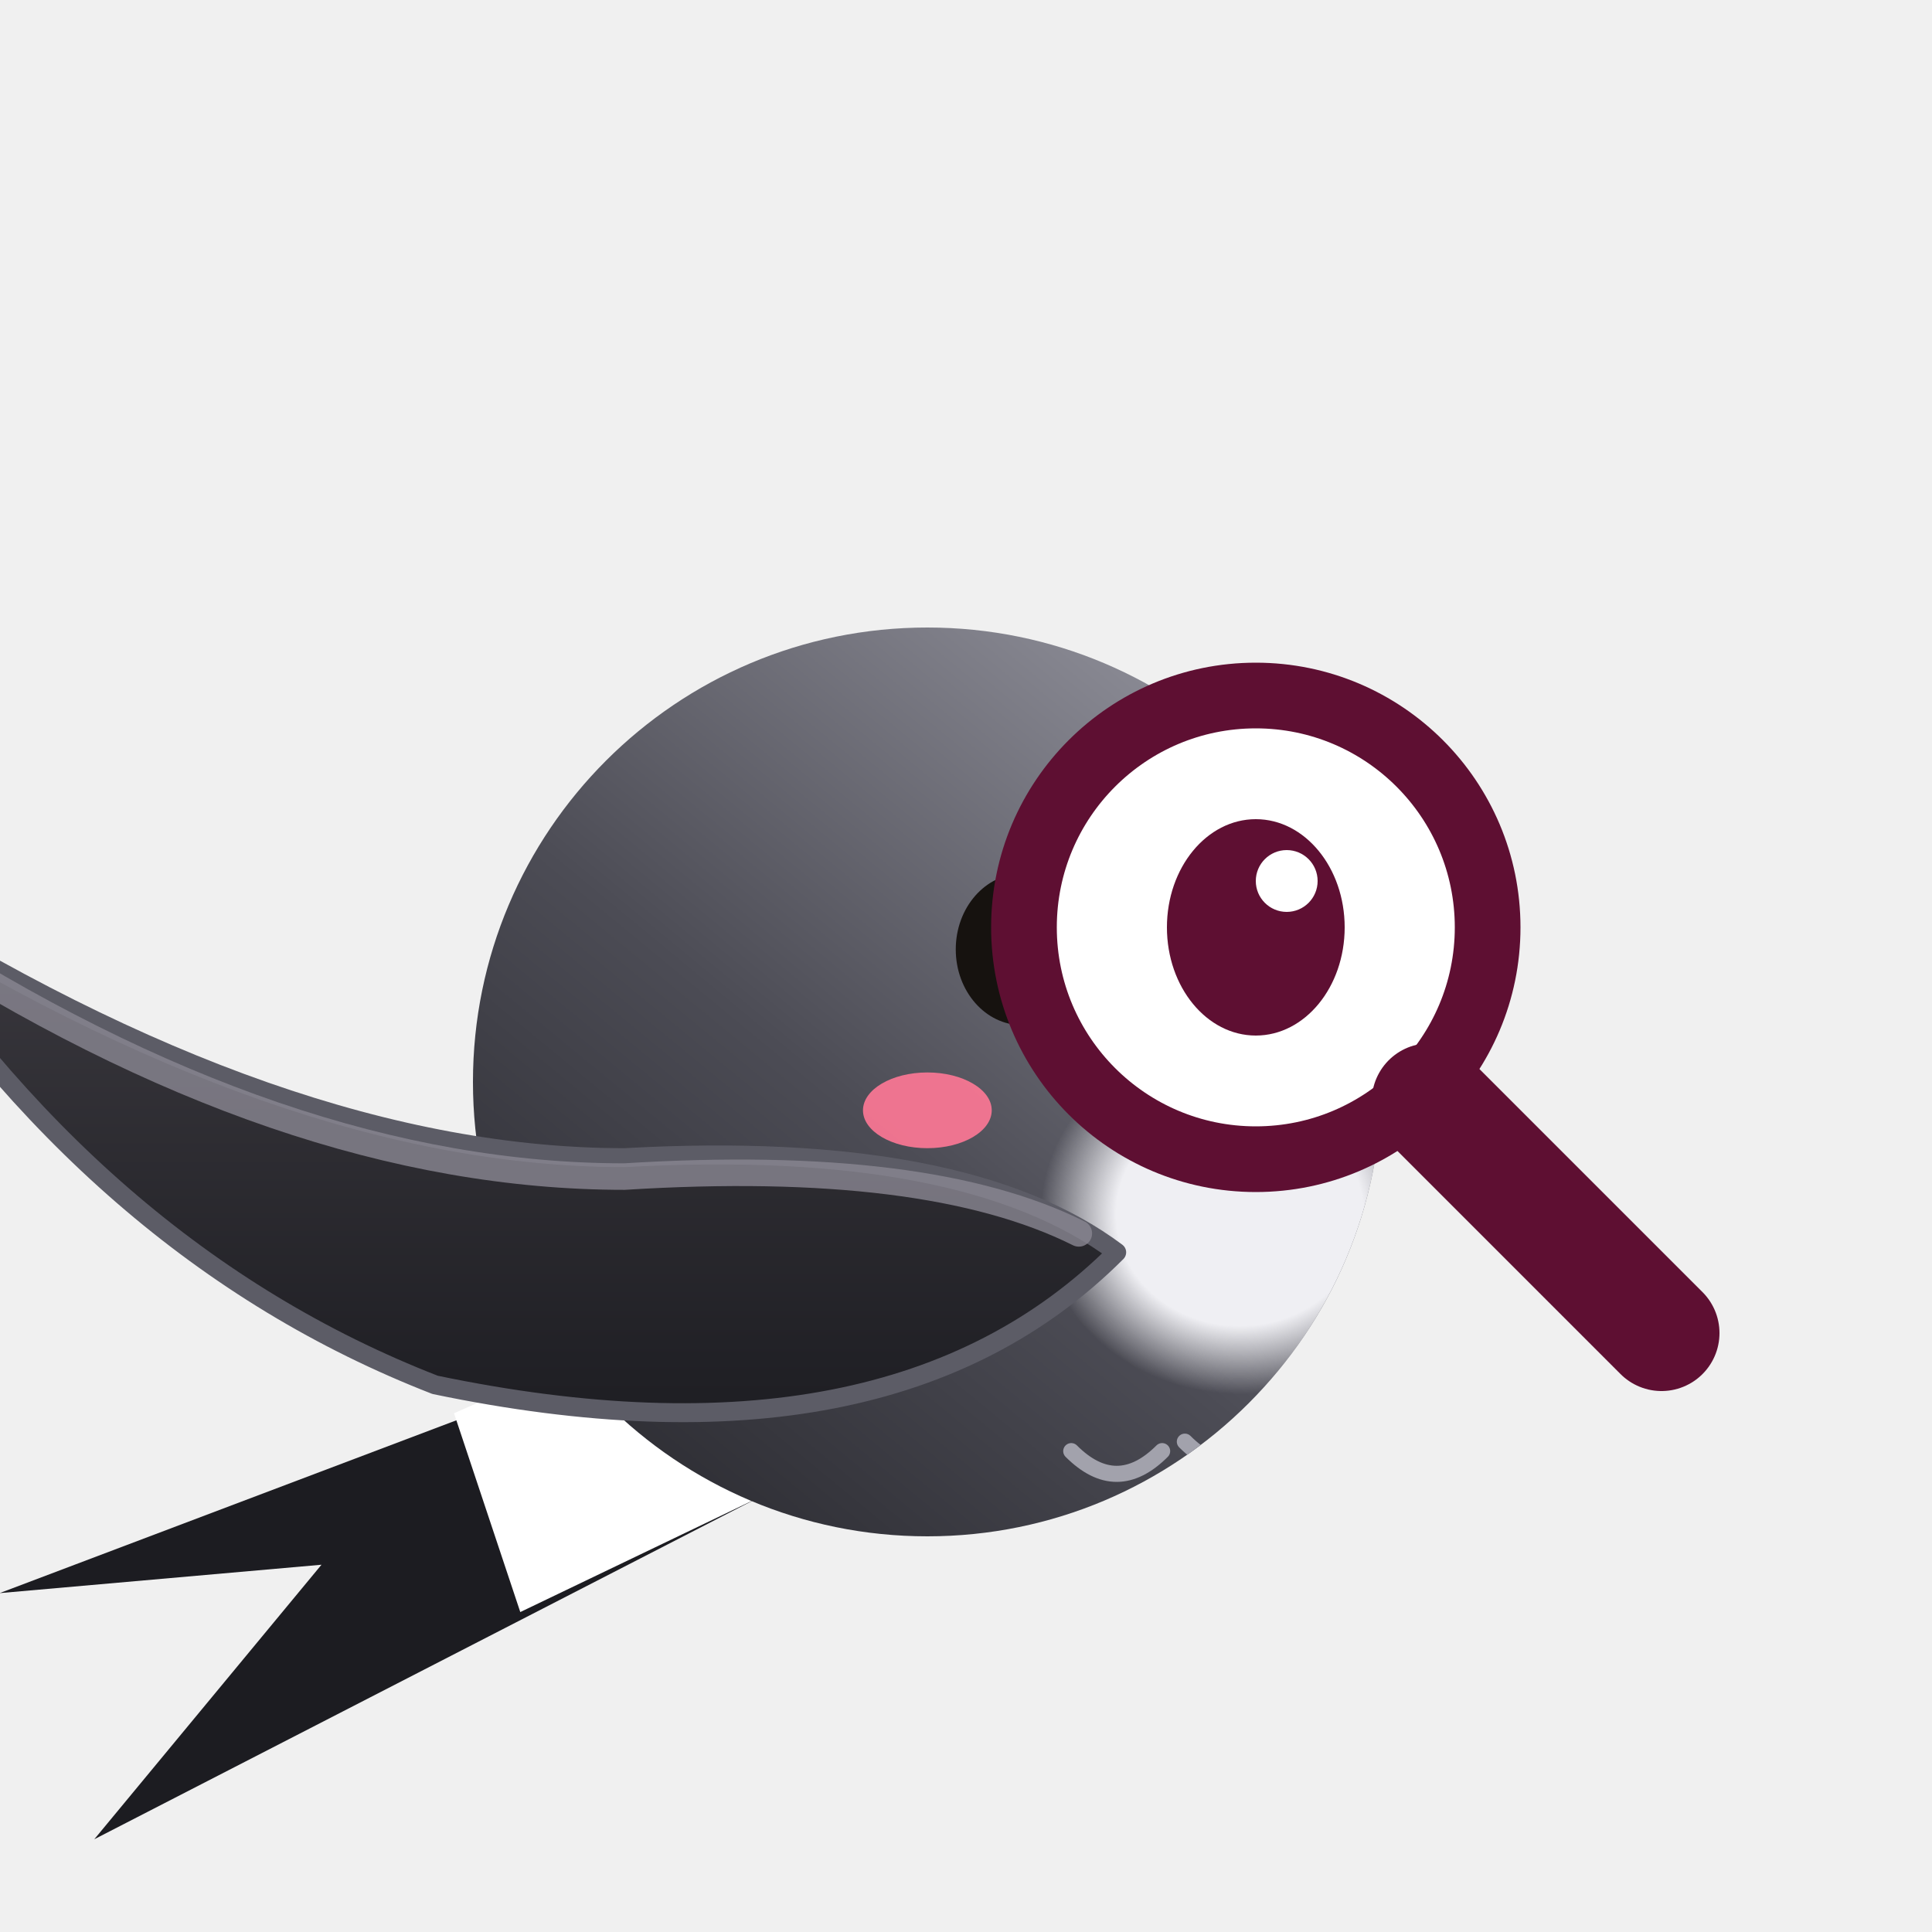
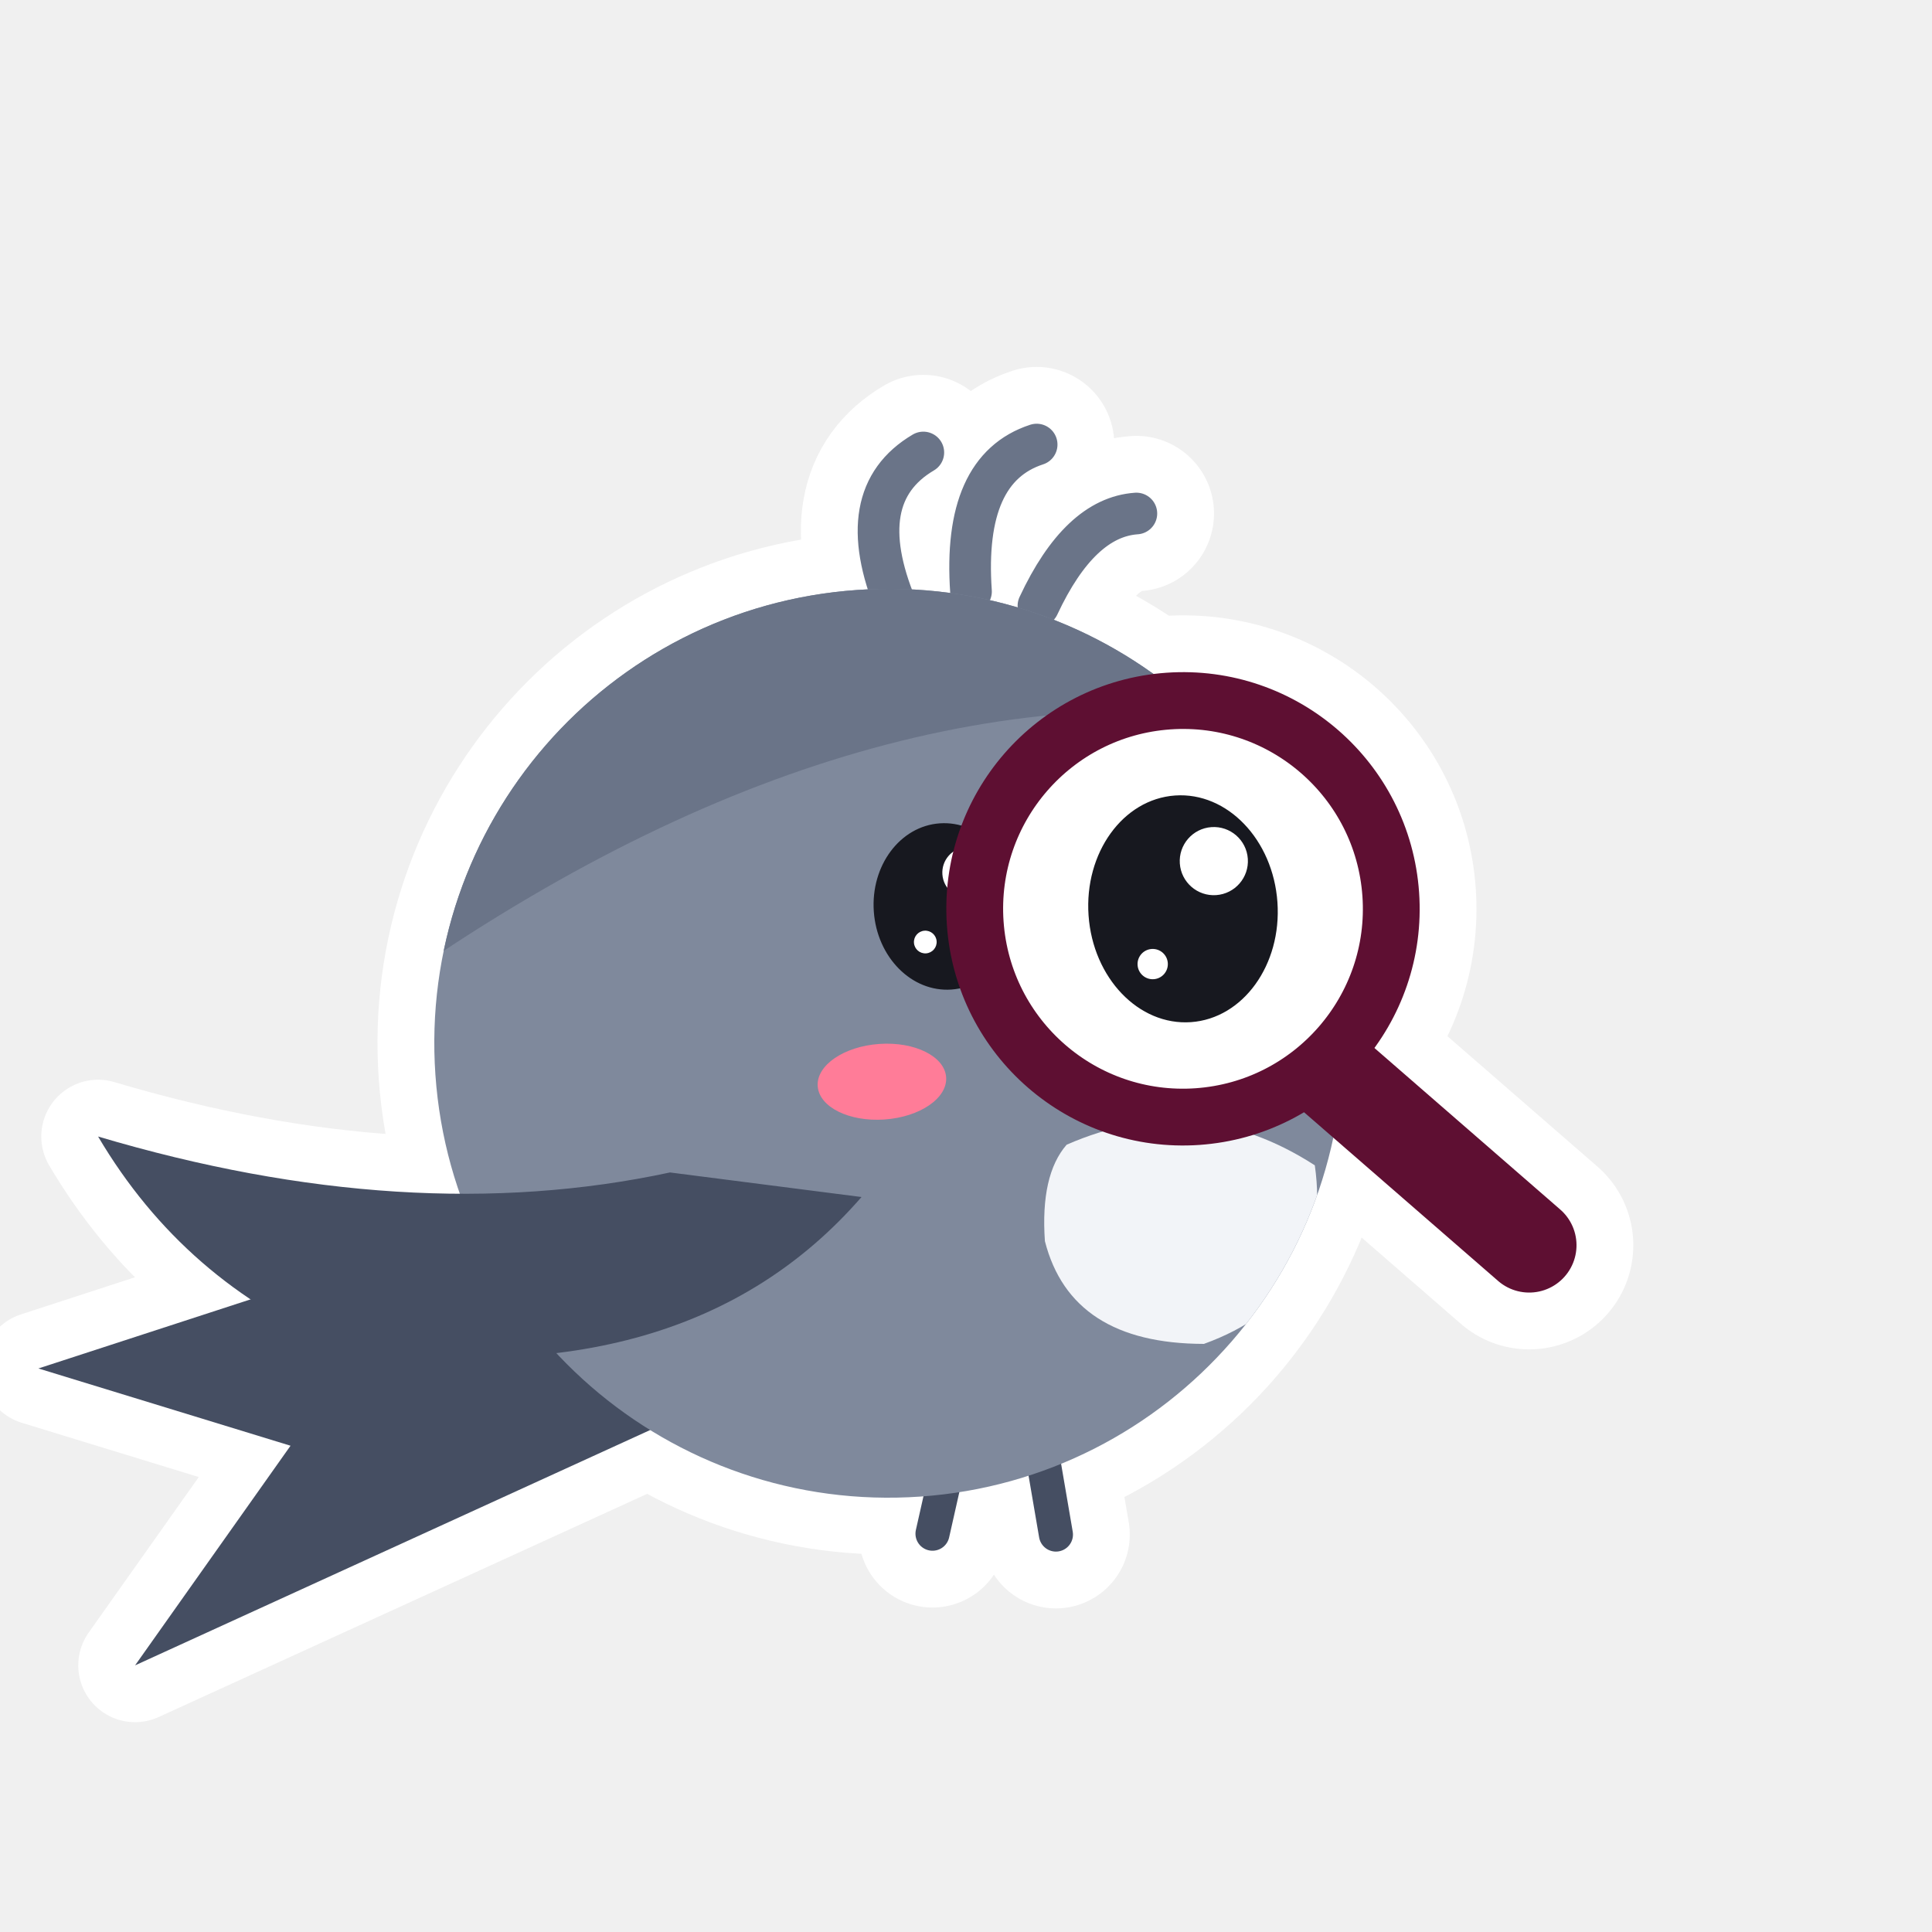
<svg xmlns="http://www.w3.org/2000/svg" viewBox="0 0 100 100" width="1024" height="1024">
-   <g transform="translate(48 56) scale(0.98)">
+   <g>
+     <g transform="translate(46 54) rotate(-4) scale(0.98)">
+       <defs>
+         <clipPath id="whd">
+           <circle r="24" stroke="#FFFFFF" stroke-width="6" stroke-linejoin="round" />
+         </clipPath>
+       </defs>
+       <path d="M-14 6 L-46 14 L-33 19 L-42 30 L-10 18 Z" fill="#FFFFFF" stroke="#FFFFFF" stroke-width="6" stroke-linejoin="round" />
+       <path d="M2 21 l-1.5 5 M6.5 21.5 l0.5 5" fill="none" stroke="#FFFFFF" stroke-width="7.8" stroke-linecap="round" />
+       <path d="M2 -23 Q0 -29 4 -31 M6 -23.5 Q6 -30 10 -31 M9.5 -22.5 Q12 -27 15 -27" fill="none" stroke="#FFFFFF" stroke-width="8.2" stroke-linecap="round" />
+       <circle r="24" fill="#FFFFFF" stroke="#FFFFFF" stroke-width="6" stroke-linejoin="round" />
+       <g clip-path="url(#whd)">
+         <path d="M-24 -24 L24 -24 L24 -15 Q2 -21 -24 -6 Z" fill="#FFFFFF" stroke="#FFFFFF" stroke-width="6" stroke-linejoin="round" />
+         <path d="M-26 0 Q-23 15 -8 25 L-14 30 L-32 10 Z" fill="#FFFFFF" stroke="#FFFFFF" stroke-width="6" stroke-linejoin="round" />
+         <path d="M9 6 Q16 3.5 22 8 Q22.5 15 15.5 17 Q8.5 16.5 7.5 11 Q7.5 7.5 9 6 Z" fill="#FFFFFF" stroke="#FFFFFF" stroke-width="6" stroke-linejoin="round" />
+       </g>
+       <path d="M-2 8 Q-12 18 -30 14 Q-38 10 -42 2 Q-26 8 -12 6 Z" fill="#FFFFFF" stroke="#FFFFFF" stroke-width="6" stroke-linejoin="round" />
+       <ellipse cx="3.5" cy="-7" rx="3.8" ry="4.4" fill="#FFFFFF" stroke="#FFFFFF" stroke-width="6" stroke-linejoin="round" />
+       <circle cx="4.8" cy="-8.7" r="1.35" fill="#FFFFFF" stroke="#FFFFFF" stroke-width="6" stroke-linejoin="round" />
+       <circle cx="2.3" cy="-5.2" r="0.6" fill="#FFFFFF" stroke="#FFFFFF" stroke-width="6" stroke-linejoin="round" />
+       <path d="M19.5 -3.2 Q28.5 -0.4 19.5 2.8 Z" fill="#FFFFFF" stroke="#FFFFFF" stroke-width="7.1" stroke-linejoin="round" />
+       <ellipse cx="-0.5" cy="2" rx="3.4" ry="2" fill="#FFFFFF" stroke="#FFFFFF" stroke-width="6" stroke-linejoin="round" />
+       <ellipse cx="13" cy="3.4" rx="3" ry="1.8" fill="#FFFFFF" stroke="#FFFFFF" stroke-width="6" stroke-linejoin="round" />
+       <path d="M23 3 L33 13" stroke="#FFFFFF" stroke-width="11" stroke-linecap="round" />
+       <circle cx="16" cy="-6" r="11" fill="#FFFFFF" stroke="#FFFFFF" stroke-width="9" />
+       <ellipse cx="16" cy="-6" rx="5" ry="6" fill="#FFFFFF" stroke="#FFFFFF" stroke-width="6" stroke-linejoin="round" />
+       <circle cx="17.8" cy="-8.4" r="1.8" fill="#FFFFFF" stroke="#FFFFFF" stroke-width="6" stroke-linejoin="round" />
+       <circle cx="14.2" cy="-3.2" r="0.8" fill="#FFFFFF" stroke="#FFFFFF" stroke-width="6" stroke-linejoin="round" />
+     </g>
+   </g>
+   <g transform="translate(46 54) rotate(-4) scale(0.98)">
    <defs>
-       <clipPath id="cq28">
+       <clipPath id="bhd">
        <circle r="24" />
      </clipPath>
-       <linearGradient id="gq28" x1="0.85" y1="0.1" x2="0.15" y2="0.95">
-         <stop offset="0" stop-color="#8C8C96" />
-         <stop offset="0.55" stop-color="#4C4C55" />
-         <stop offset="1" stop-color="#2C2C32" />
-       </linearGradient>
-       <linearGradient id="wq28" x1="0" y1="0" x2="0" y2="1">
-         <stop offset="0" stop-color="#3C3A40" />
-         <stop offset="1" stop-color="#1E1E23" />
-       </linearGradient>
-       <radialGradient id="tq28" cx="0.5" cy="0.5" r="0.5">
-         <stop offset="0" stop-color="#EFEFF3" />
-         <stop offset="0.62" stop-color="#EFEFF3" />
-         <stop offset="1" stop-color="#EFEFF3" stop-opacity="0" />
-       </radialGradient>
    </defs>
-     <path d="M-12 13 L-49 27 L-32 25.5 L-44 40 L-9 22 Z" fill="#1C1C21" />
-     <path d="M-12.5 12 L-25 17.5 L-21.5 28 L-9 22 Z" fill="#FFFFFF" />
-     <circle r="24" fill="url(#gq28)" />
-     <g clip-path="url(#cq28)">
-       <ellipse cx="16.5" cy="7" rx="10.5" ry="9.5" fill="url(#tq28)" />
-       <path d="M7.6 19.5 Q10 21.9 12.4 19.5" fill="none" stroke="#A2A2AC" stroke-width="0.85" stroke-linecap="round" />
-       <path d="M13.6 19 Q16 21.4 18.4 19" fill="none" stroke="#A2A2AC" stroke-width="0.85" stroke-linecap="round" />
-       <path d="M10.6 22.5 Q13 24.9 15.4 22.5" fill="none" stroke="#A2A2AC" stroke-width="0.85" stroke-linecap="round" />
+     <path d="M-14 6 L-46 14 L-33 19 L-42 30 L-10 18 Z" fill="#454E62" />
+     <path d="M2 21 l-1.5 5 M6.5 21.5 l0.5 5" fill="none" stroke="#454E62" stroke-width="1.8" stroke-linecap="round" />
+     <path d="M2 -23 Q0 -29 4 -31 M6 -23.5 Q6 -30 10 -31 M9.5 -22.5 Q12 -27 15 -27" fill="none" stroke="#6A7488" stroke-width="2.2" stroke-linecap="round" />
+     <circle r="24" fill="#7F899C" />
+     <g clip-path="url(#bhd)">
+       <path d="M-24 -24 L24 -24 L24 -15 Q2 -21 -24 -6 Z" fill="#6A7488" />
+       <path d="M-26 0 Q-23 15 -8 25 L-14 30 L-32 10 Z" fill="#FFFFFF" />
+       <path d="M9 6 Q16 3.5 22 8 Q22.5 15 15.5 17 Q8.5 16.5 7.5 11 Q7.5 7.5 9 6 Z" fill="#F2F4F8" />
    </g>
-     <path d="M10 9 Q-2 21 -26 16 Q-44 9 -56 -10 Q-34 4 -16 4 Q2 3 10 9 Z" fill="url(#wq28)" stroke="#5C5C66" stroke-width="1" stroke-linejoin="round" />
-     <path d="M-54 -8 Q-34 5 -16 5 Q0 4 8 8" fill="none" stroke="#8A8792" stroke-width="1.4" stroke-linecap="round" opacity="0.8" />
-     <ellipse cx="5" cy="-7" rx="3.5" ry="4" fill="#16120F" />
-     <circle cx="6.2" cy="-8.5" r="1.25" fill="#FFFFFF" />
-     <path d="M19.5 -3.5 Q29 -0.5 19.5 3 Z" fill="#141418" stroke="#EFEFF3" stroke-width="1.1" stroke-linejoin="round" />
-     <ellipse cx="0" cy="1.5" rx="3.4" ry="2" fill="#FF7896" fill-opacity="0.9" />
+     <path d="M-2 8 Q-12 18 -30 14 Q-38 10 -42 2 Q-26 8 -12 6 Z" fill="#454E62" />
+     <ellipse cx="3.5" cy="-7" rx="3.8" ry="4.4" fill="#17181F" />
+     <circle cx="4.8" cy="-8.7" r="1.35" fill="#FFFFFF" />
+     <circle cx="2.3" cy="-5.2" r="0.6" fill="#FFFFFF" />
+     <path d="M19.5 -3.2 Q28.5 -0.4 19.5 2.8 Z" fill="#1B1D24" stroke="#F2F4F8" stroke-width="1.1" stroke-linejoin="round" />
+     <ellipse cx="-0.5" cy="2" rx="3.4" ry="2" fill="#FF7C98" />
+     <ellipse cx="13" cy="3.4" rx="3" ry="1.8" fill="#FF7C98" />
+     <path d="M23 3 L33 13" stroke="#5E0F32" stroke-width="5" stroke-linecap="round" />
+     <circle cx="16" cy="-6" r="11" fill="#FFFFFF" stroke="#5E0F32" stroke-width="3" />
+     <ellipse cx="16" cy="-6" rx="5" ry="6" fill="#17181F" />
+     <circle cx="17.8" cy="-8.4" r="1.8" fill="#FFFFFF" />
+     <circle cx="14.2" cy="-3.2" r="0.8" fill="#FFFFFF" />
  </g>
-   <circle cx="65" cy="48" r="12" fill="#FFFFFF" stroke="#5E0F32" stroke-width="3.4" />
-   <ellipse cx="65" cy="48" rx="4.6" ry="5.6" fill="#5E0F32" />
-   <circle cx="66.6" cy="45.6" r="1.6" fill="#FFFFFF" />
-   <path d="M74 57 L86 69" stroke="#5E0F32" stroke-width="6" stroke-linecap="round" />
</svg>
